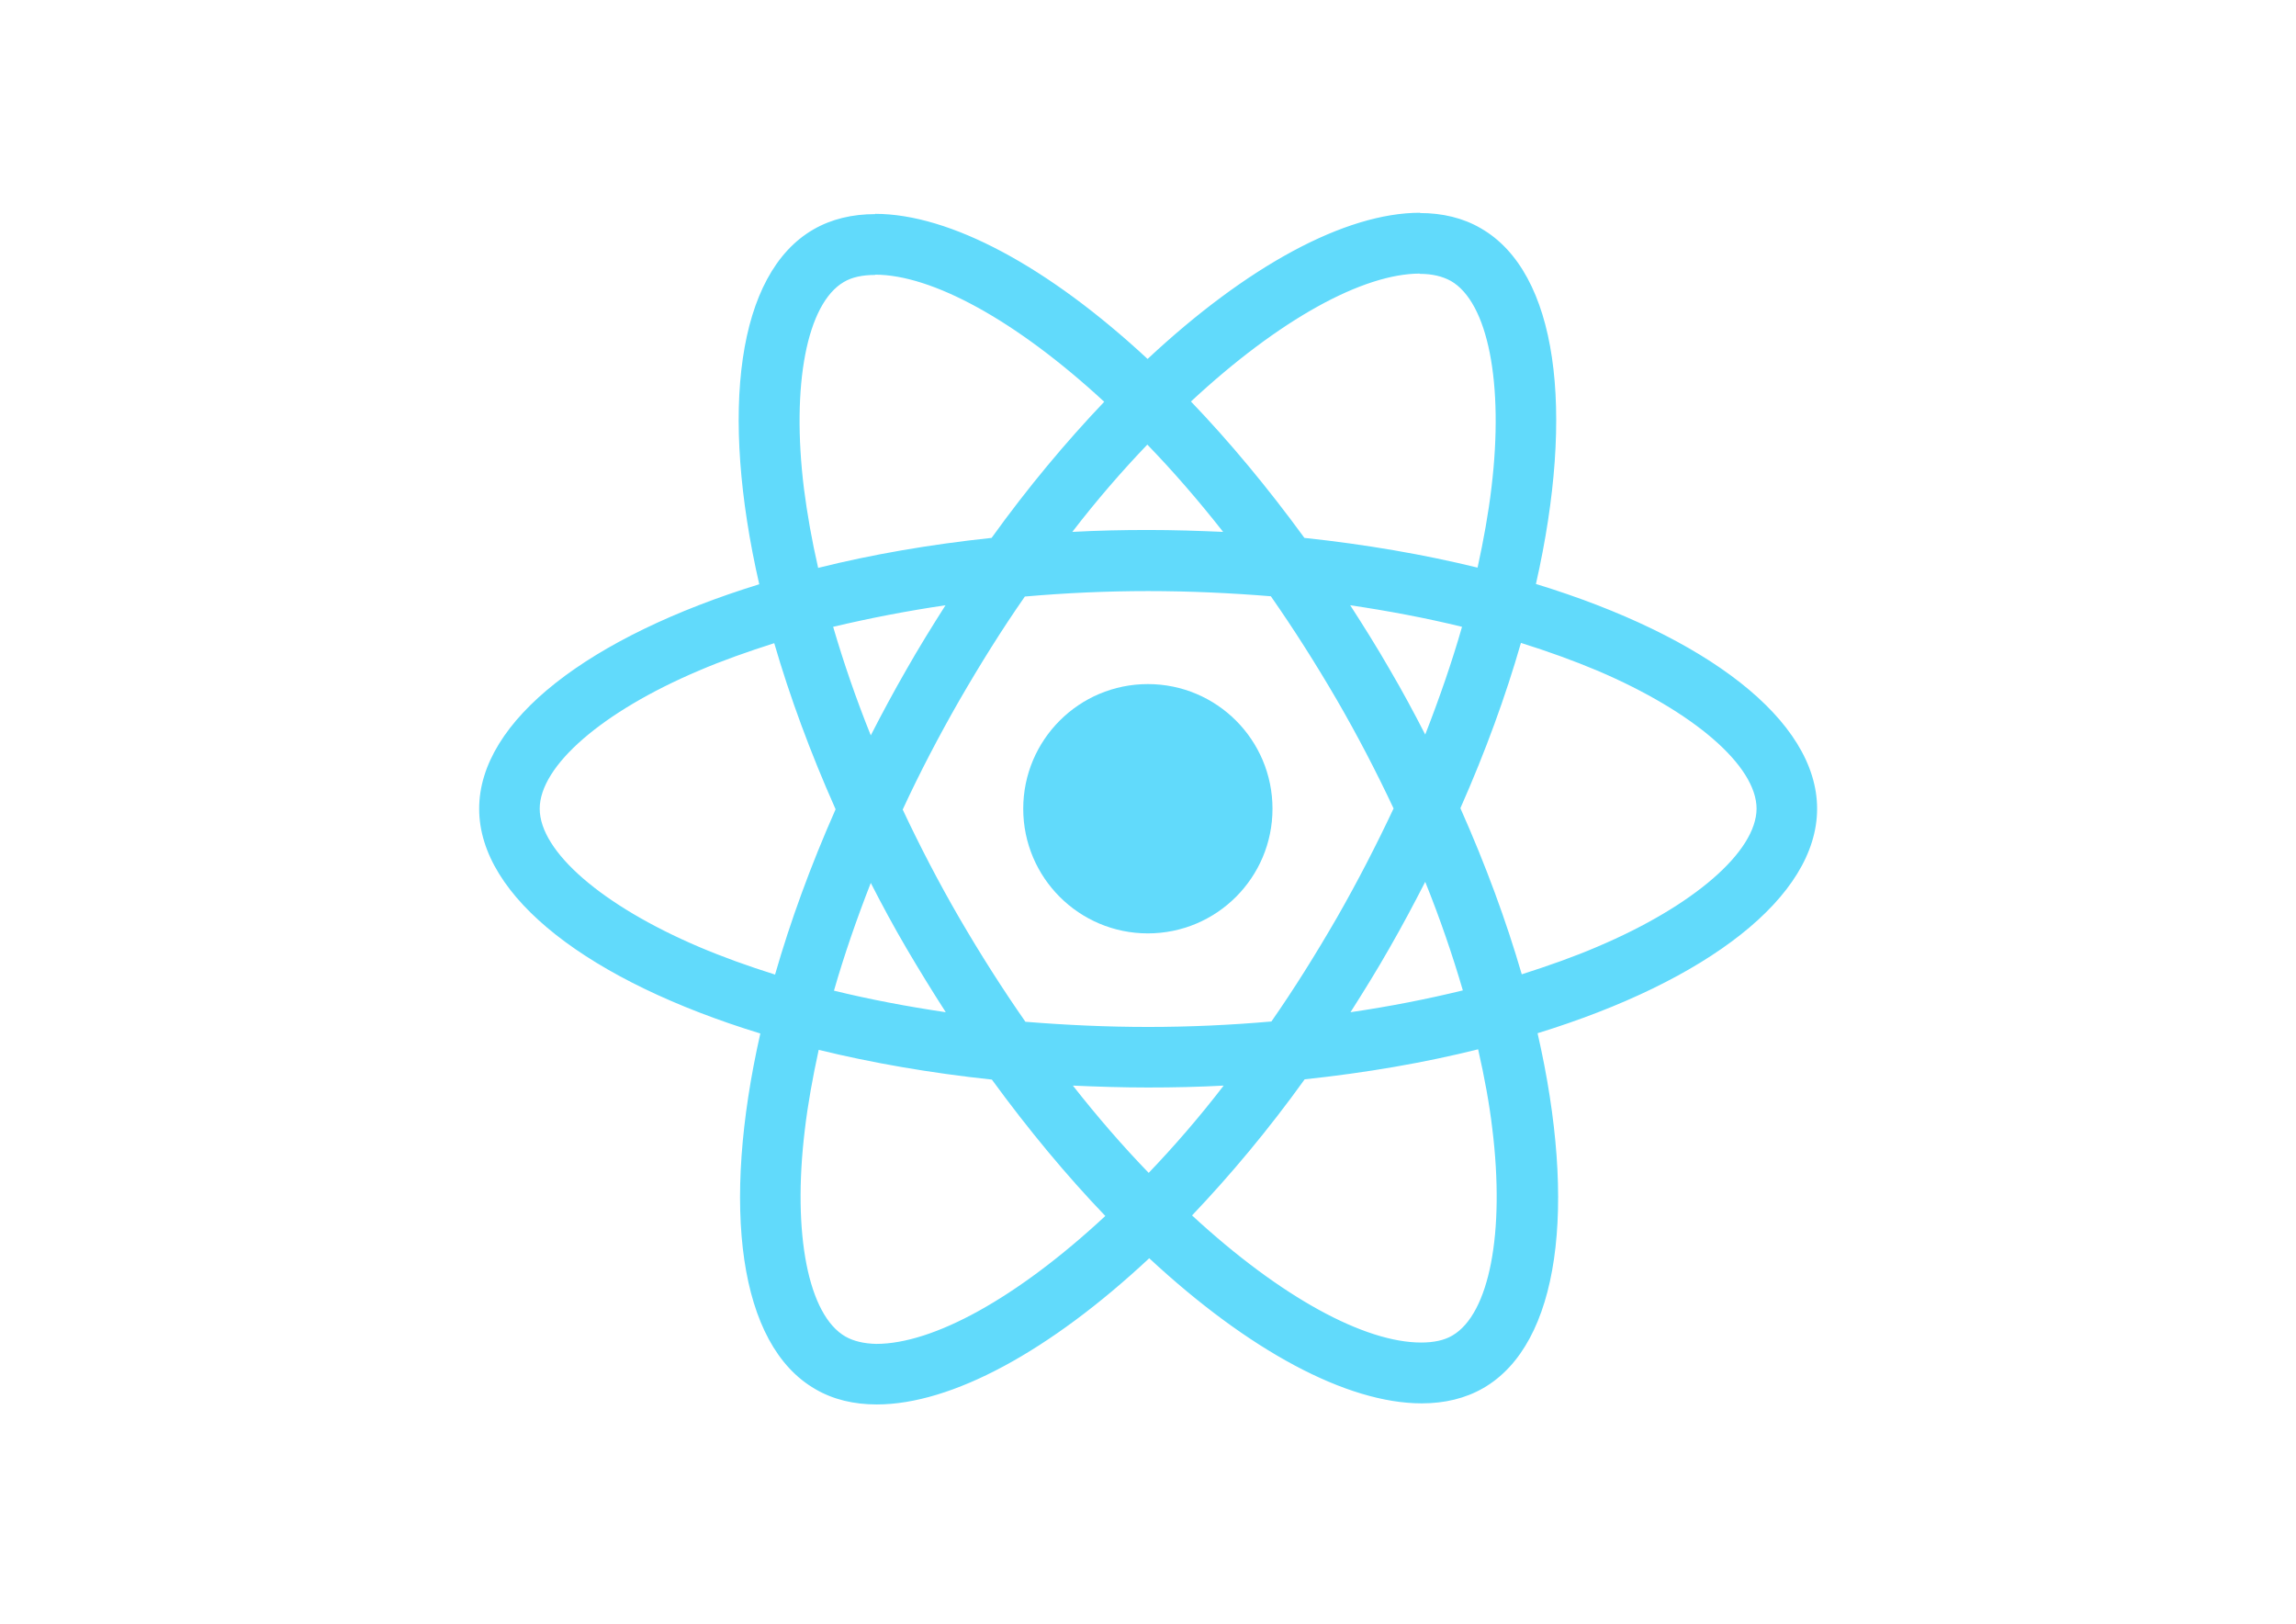
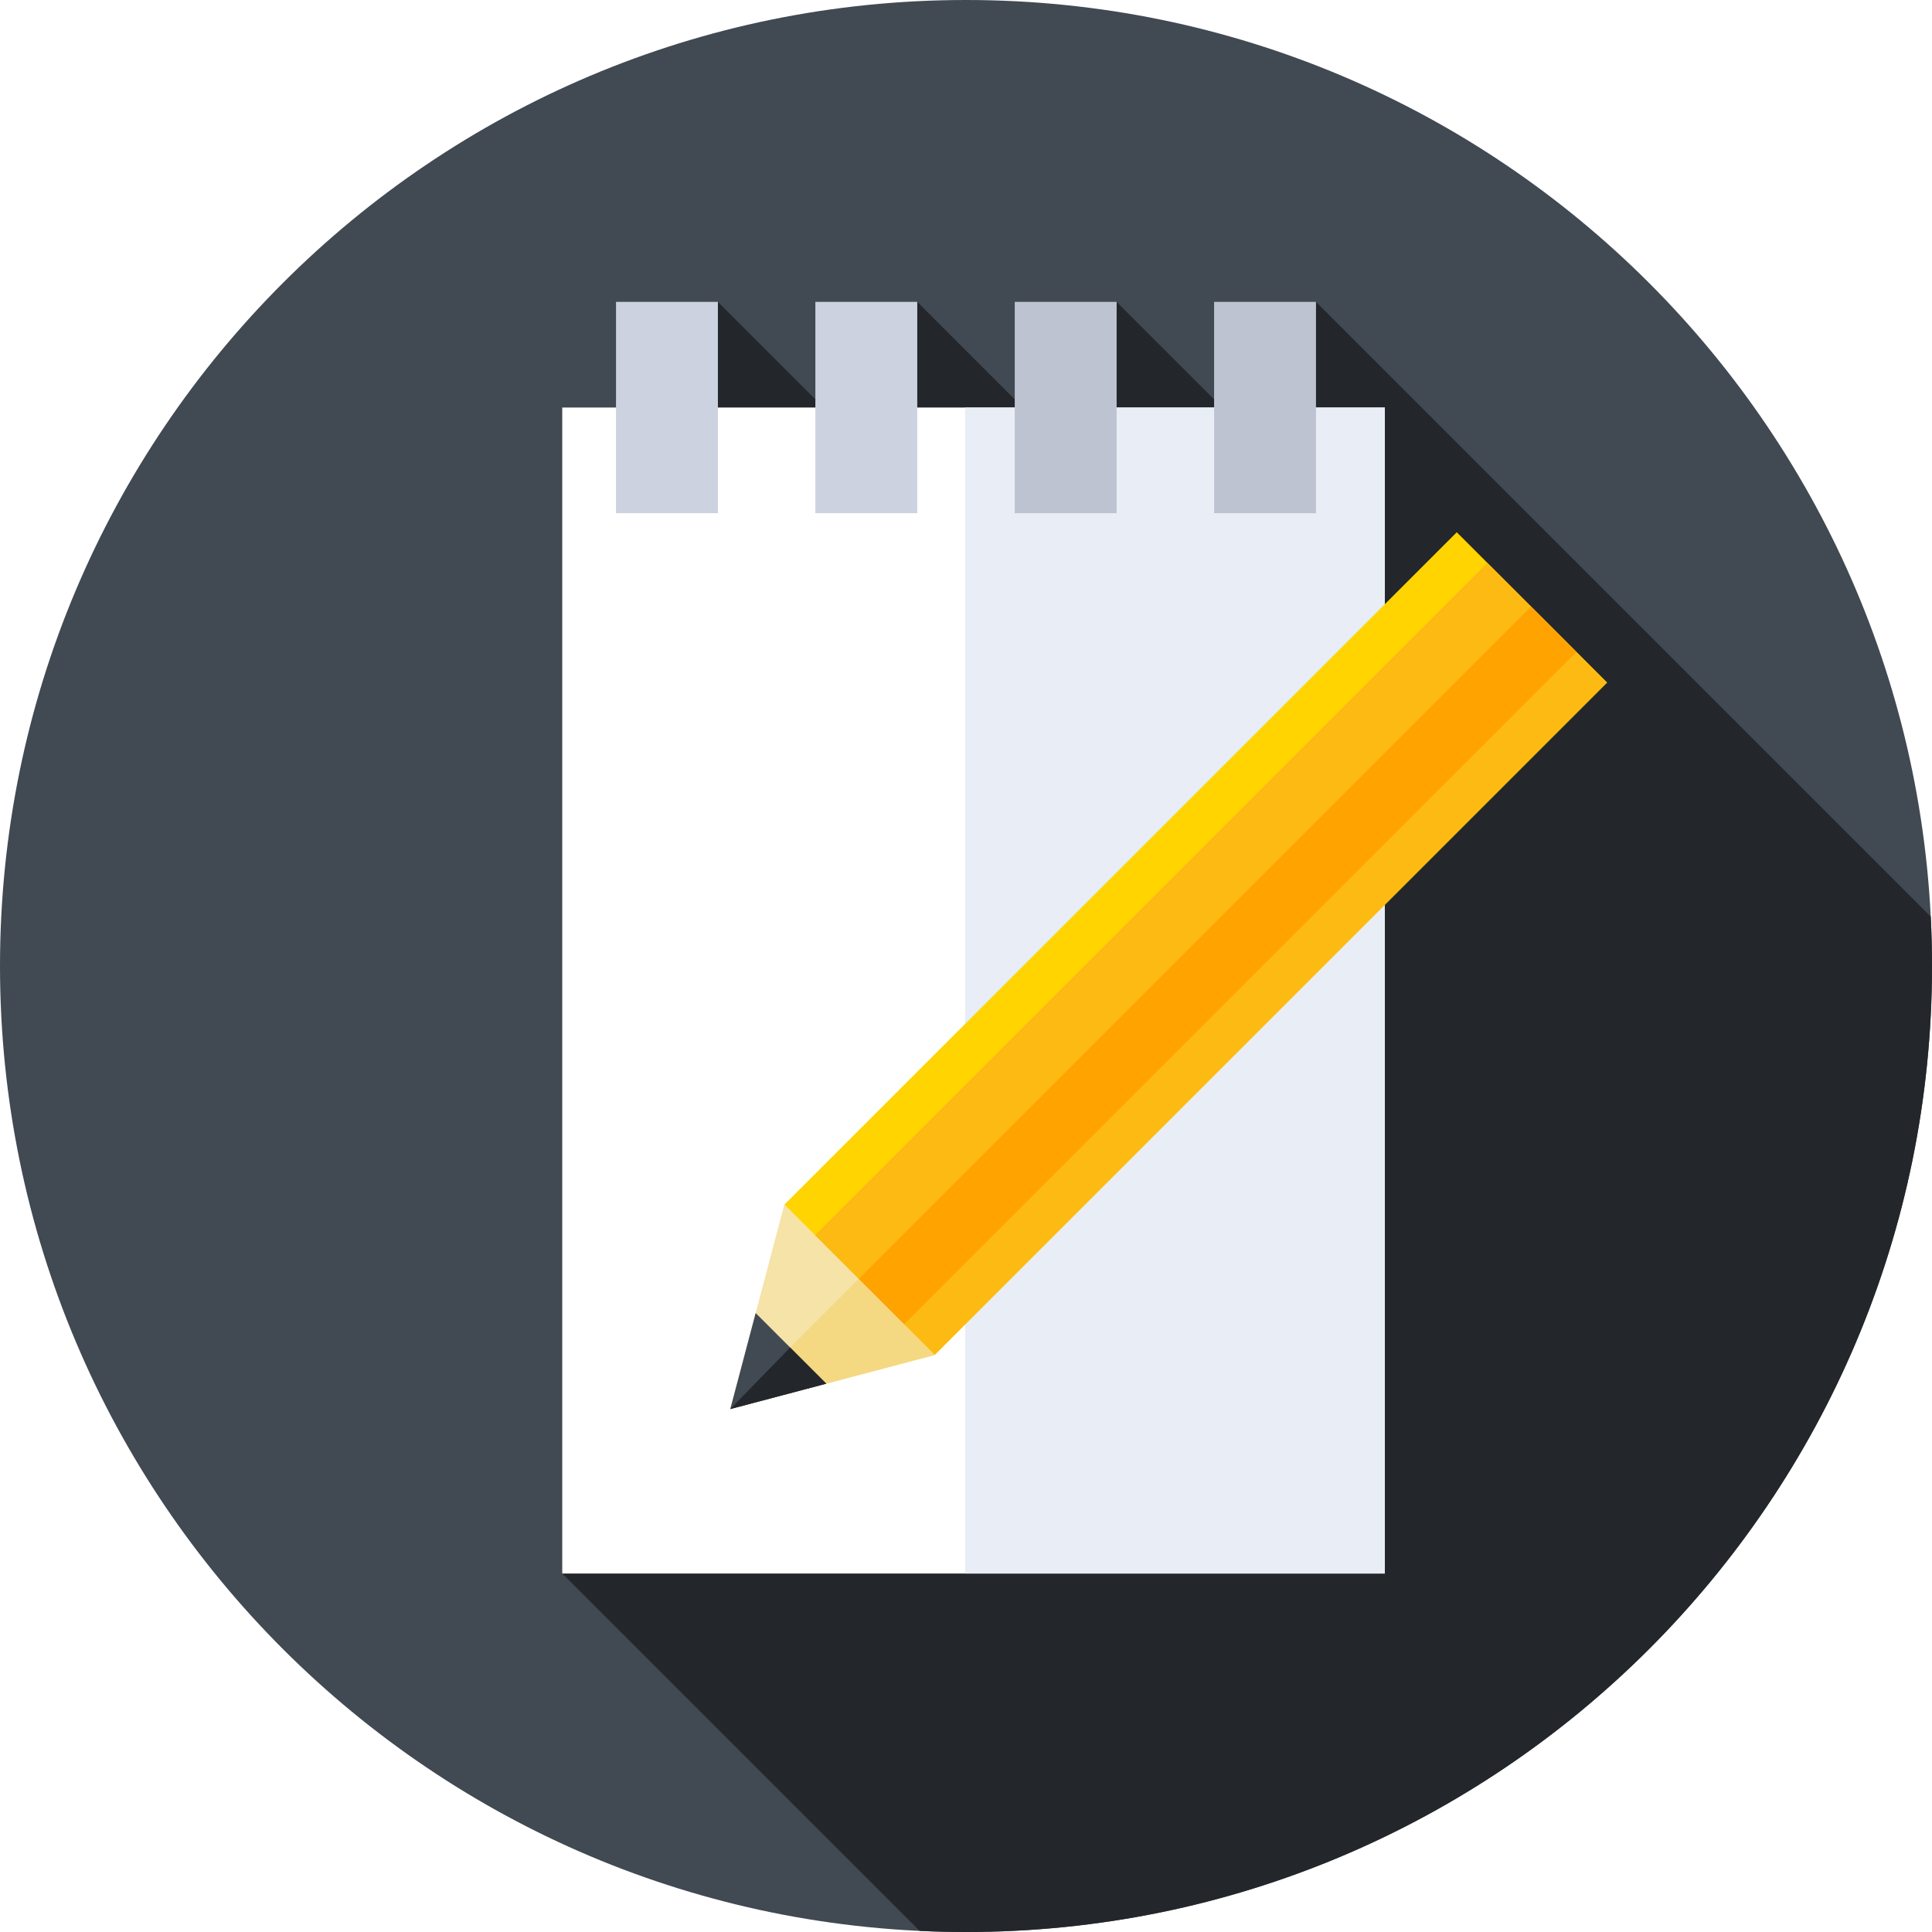
- <svg xmlns="http://www.w3.org/2000/svg" viewBox="0 0 841.9 595.3">
-   <g fill="#61DAFB">
-     <path d="M666.3 296.5c0-32.5-40.7-63.3-103.1-82.4 14.4-63.6 8-114.2-20.2-130.4-6.5-3.8-14.1-5.6-22.4-5.6v22.3c4.6 0 8.3.9 11.4 2.6 13.6 7.8 19.5 37.5 14.9 75.7-1.1 9.4-2.9 19.3-5.1 29.4-19.6-4.8-41-8.5-63.5-10.9-13.5-18.5-27.5-35.3-41.6-50 32.6-30.3 63.2-46.9 84-46.9V78c-27.5 0-63.5 19.6-99.9 53.6-36.4-33.8-72.4-53.2-99.9-53.2v22.3c20.7 0 51.4 16.5 84 46.6-14 14.7-28 31.4-41.3 49.9-22.6 2.4-44 6.1-63.6 11-2.3-10-4-19.7-5.2-29-4.7-38.2 1.1-67.9 14.6-75.8 3-1.8 6.9-2.6 11.5-2.6V78.5c-8.4 0-16 1.8-22.6 5.6-28.1 16.2-34.4 66.7-19.9 130.1-62.2 19.2-102.7 49.9-102.7 82.3 0 32.5 40.7 63.3 103.1 82.4-14.4 63.6-8 114.2 20.2 130.4 6.5 3.8 14.1 5.6 22.5 5.6 27.5 0 63.5-19.6 99.9-53.6 36.4 33.8 72.4 53.2 99.9 53.2 8.4 0 16-1.8 22.6-5.6 28.1-16.2 34.4-66.7 19.9-130.1 62-19.1 102.5-49.9 102.5-82.3zm-130.2-66.7c-3.7 12.9-8.3 26.2-13.5 39.5-4.1-8-8.4-16-13.1-24-4.6-8-9.5-15.8-14.4-23.4 14.2 2.1 27.9 4.7 41 7.9zm-45.8 106.5c-7.8 13.5-15.8 26.3-24.1 38.2-14.9 1.3-30 2-45.2 2-15.1 0-30.2-.7-45-1.9-8.3-11.9-16.4-24.6-24.2-38-7.6-13.1-14.5-26.4-20.8-39.8 6.2-13.4 13.2-26.8 20.7-39.9 7.8-13.5 15.8-26.3 24.1-38.2 14.9-1.3 30-2 45.2-2 15.1 0 30.2.7 45 1.9 8.3 11.9 16.4 24.6 24.2 38 7.6 13.1 14.5 26.4 20.8 39.8-6.3 13.4-13.2 26.8-20.7 39.9zm32.3-13c5.4 13.4 10 26.8 13.8 39.8-13.1 3.2-26.9 5.9-41.2 8 4.9-7.7 9.8-15.6 14.4-23.7 4.6-8 8.9-16.1 13-24.1zM421.2 430c-9.3-9.6-18.6-20.3-27.8-32 9 .4 18.2.7 27.5.7 9.4 0 18.7-.2 27.8-.7-9 11.7-18.3 22.4-27.5 32zm-74.4-58.9c-14.2-2.1-27.9-4.7-41-7.9 3.7-12.9 8.3-26.2 13.5-39.5 4.1 8 8.4 16 13.1 24 4.7 8 9.5 15.8 14.4 23.4zM420.7 163c9.3 9.6 18.6 20.3 27.8 32-9-.4-18.2-.7-27.5-.7-9.4 0-18.7.2-27.8.7 9-11.7 18.3-22.4 27.5-32zm-74 58.9c-4.9 7.7-9.8 15.6-14.4 23.7-4.6 8-8.9 16-13 24-5.4-13.4-10-26.8-13.8-39.8 13.1-3.1 26.9-5.8 41.2-7.9zm-90.5 125.2c-35.4-15.1-58.3-34.9-58.3-50.6 0-15.7 22.9-35.6 58.3-50.6 8.6-3.7 18-7 27.7-10.1 5.7 19.6 13.2 40 22.5 60.9-9.2 20.8-16.6 41.1-22.2 60.6-9.9-3.1-19.3-6.5-28-10.2zM310 490c-13.6-7.8-19.5-37.5-14.9-75.7 1.1-9.4 2.9-19.3 5.1-29.4 19.6 4.8 41 8.5 63.5 10.9 13.5 18.5 27.5 35.3 41.6 50-32.6 30.3-63.2 46.9-84 46.9-4.5-.1-8.3-1-11.3-2.7zm237.2-76.2c4.7 38.2-1.1 67.9-14.6 75.8-3 1.8-6.9 2.6-11.5 2.6-20.7 0-51.4-16.5-84-46.6 14-14.7 28-31.4 41.3-49.9 22.6-2.4 44-6.1 63.6-11 2.3 10.1 4.1 19.8 5.2 29.1zm38.5-66.7c-8.6 3.7-18 7-27.7 10.1-5.7-19.6-13.2-40-22.5-60.9 9.2-20.8 16.6-41.1 22.2-60.6 9.9 3.1 19.3 6.5 28.1 10.2 35.4 15.1 58.3 34.9 58.3 50.6-.1 15.7-23 35.6-58.4 50.6zM320.8 78.4z" />
-     <circle cx="420.9" cy="296.5" r="45.7" />
-     <path d="M520.5 78.1z" />
+ <svg xmlns="http://www.w3.org/2000/svg" height="512pt" version="1.1" viewBox="0 0 512 512" width="512pt">
+   <g id="surface1">
+     <path d="M 512 256 C 512 397.387 397.387 512 256 512 C 114.613 512 0 397.387 0 256 C 0 114.613 114.613 0 256 0 C 397.387 0 512 114.613 512 256 Z M 512 256 " style=" stroke:none;fill-rule:nonzero;fill:rgb(25.49%,28.627%,32.157%);fill-opacity:1;" />
+     <path d="M 512 256 C 512 251.613 511.887 247.254 511.672 242.922 L 348.75 80 L 340.574 124.656 L 295.918 80 L 286.98 123.898 L 243.082 80 L 231.453 121.207 L 190.25 80 L 149 417 L 243.699 511.699 C 247.777 511.895 251.875 512 256 512 C 397.387 512 512 397.387 512 256 Z M 512 256 " style=" stroke:none;fill-rule:nonzero;fill:rgb(13.725%,15.294%,16.863%);fill-opacity:1;" />
+     <path d="M 149 108 L 367 108 L 367 417 L 149 417 Z M 149 108 " style=" stroke:none;fill-rule:nonzero;fill:rgb(100%,100%,100%);fill-opacity:1;" />
+     <path d="M 255.762 108 L 367 108 L 367 417 L 255.762 417 Z M 255.762 108 " style=" stroke:none;fill-rule:nonzero;fill:rgb(91.373%,92.941%,96.078%);fill-opacity:1;" />
+     <path d="M 163.25 80 L 190.25 80 L 190.25 136 L 163.25 136 Z M 163.25 80 " style=" stroke:none;fill-rule:nonzero;fill:rgb(80.392%,82.353%,88.235%);fill-opacity:1;" />
+     <path d="M 216.082 80 L 243.082 80 L 243.082 136 L 216.082 136 Z M 216.082 80 " style=" stroke:none;fill-rule:nonzero;fill:rgb(80.392%,82.353%,88.235%);fill-opacity:1;" />
+     <path d="M 268.918 80 L 295.918 80 L 295.918 136 L 268.918 136 Z M 268.918 80 " style=" stroke:none;fill-rule:nonzero;fill:rgb(74.51%,76.471%,82.353%);fill-opacity:1;" />
+     <path d="M 321.75 80 L 348.75 80 L 348.75 136 L 321.75 136 Z M 321.75 80 " style=" stroke:none;fill-rule:nonzero;fill:rgb(74.51%,76.471%,82.353%);fill-opacity:1;" />
+     <path d="M 386.059 141.055 L 425.883 180.883 L 247.676 359.09 L 207.848 319.266 Z M 386.059 141.055 " style=" stroke:none;fill-rule:nonzero;fill:rgb(100%,83.137%,0%);fill-opacity:1;" />
+     <path d="M 227.535 338.961 L 405.746 160.75 L 425.883 180.887 L 247.672 359.094 Z M 227.535 338.961 " style=" stroke:none;fill-rule:nonzero;fill:rgb(99.216%,72.941%,7.059%);fill-opacity:1;" />
+     <path d="M 394.164 149.164 L 417.777 172.773 L 239.566 350.984 L 215.957 327.371 Z M 394.164 149.164 " style=" stroke:none;fill-rule:nonzero;fill:rgb(99.216%,72.941%,7.059%);fill-opacity:1;" />
+     <path d="M 227.535 338.961 L 405.746 160.75 L 417.773 172.777 L 239.562 350.988 Z M 227.535 338.961 " style=" stroke:none;fill-rule:nonzero;fill:rgb(100%,63.922%,0%);fill-opacity:1;" />
+     <path d="M 247.676 359.098 L 193.531 373.414 L 207.848 319.27 Z M 247.676 359.098 " style=" stroke:none;fill-rule:nonzero;fill:rgb(96.078%,89.02%,65.49%);fill-opacity:1;" />
+     <path d="M 193.691 372.809 L 193.531 373.414 L 247.676 359.098 L 227.539 338.961 Z M 193.691 372.809 " style=" stroke:none;fill-rule:nonzero;fill:rgb(96.078%,84.706%,50.98%);fill-opacity:1;" />
+     <path d="M 193.531 373.414 L 218.973 366.688 L 200.258 347.973 Z M 193.531 373.414 " style=" stroke:none;fill-rule:nonzero;fill:rgb(25.49%,28.627%,32.157%);fill-opacity:1;" />
+     <path d="M 193.531 373.414 L 218.973 366.688 L 209.395 357.105 Z M 193.531 373.414 " style=" stroke:none;fill-rule:nonzero;fill:rgb(13.725%,15.294%,16.863%);fill-opacity:1;" />
  </g>
</svg>
